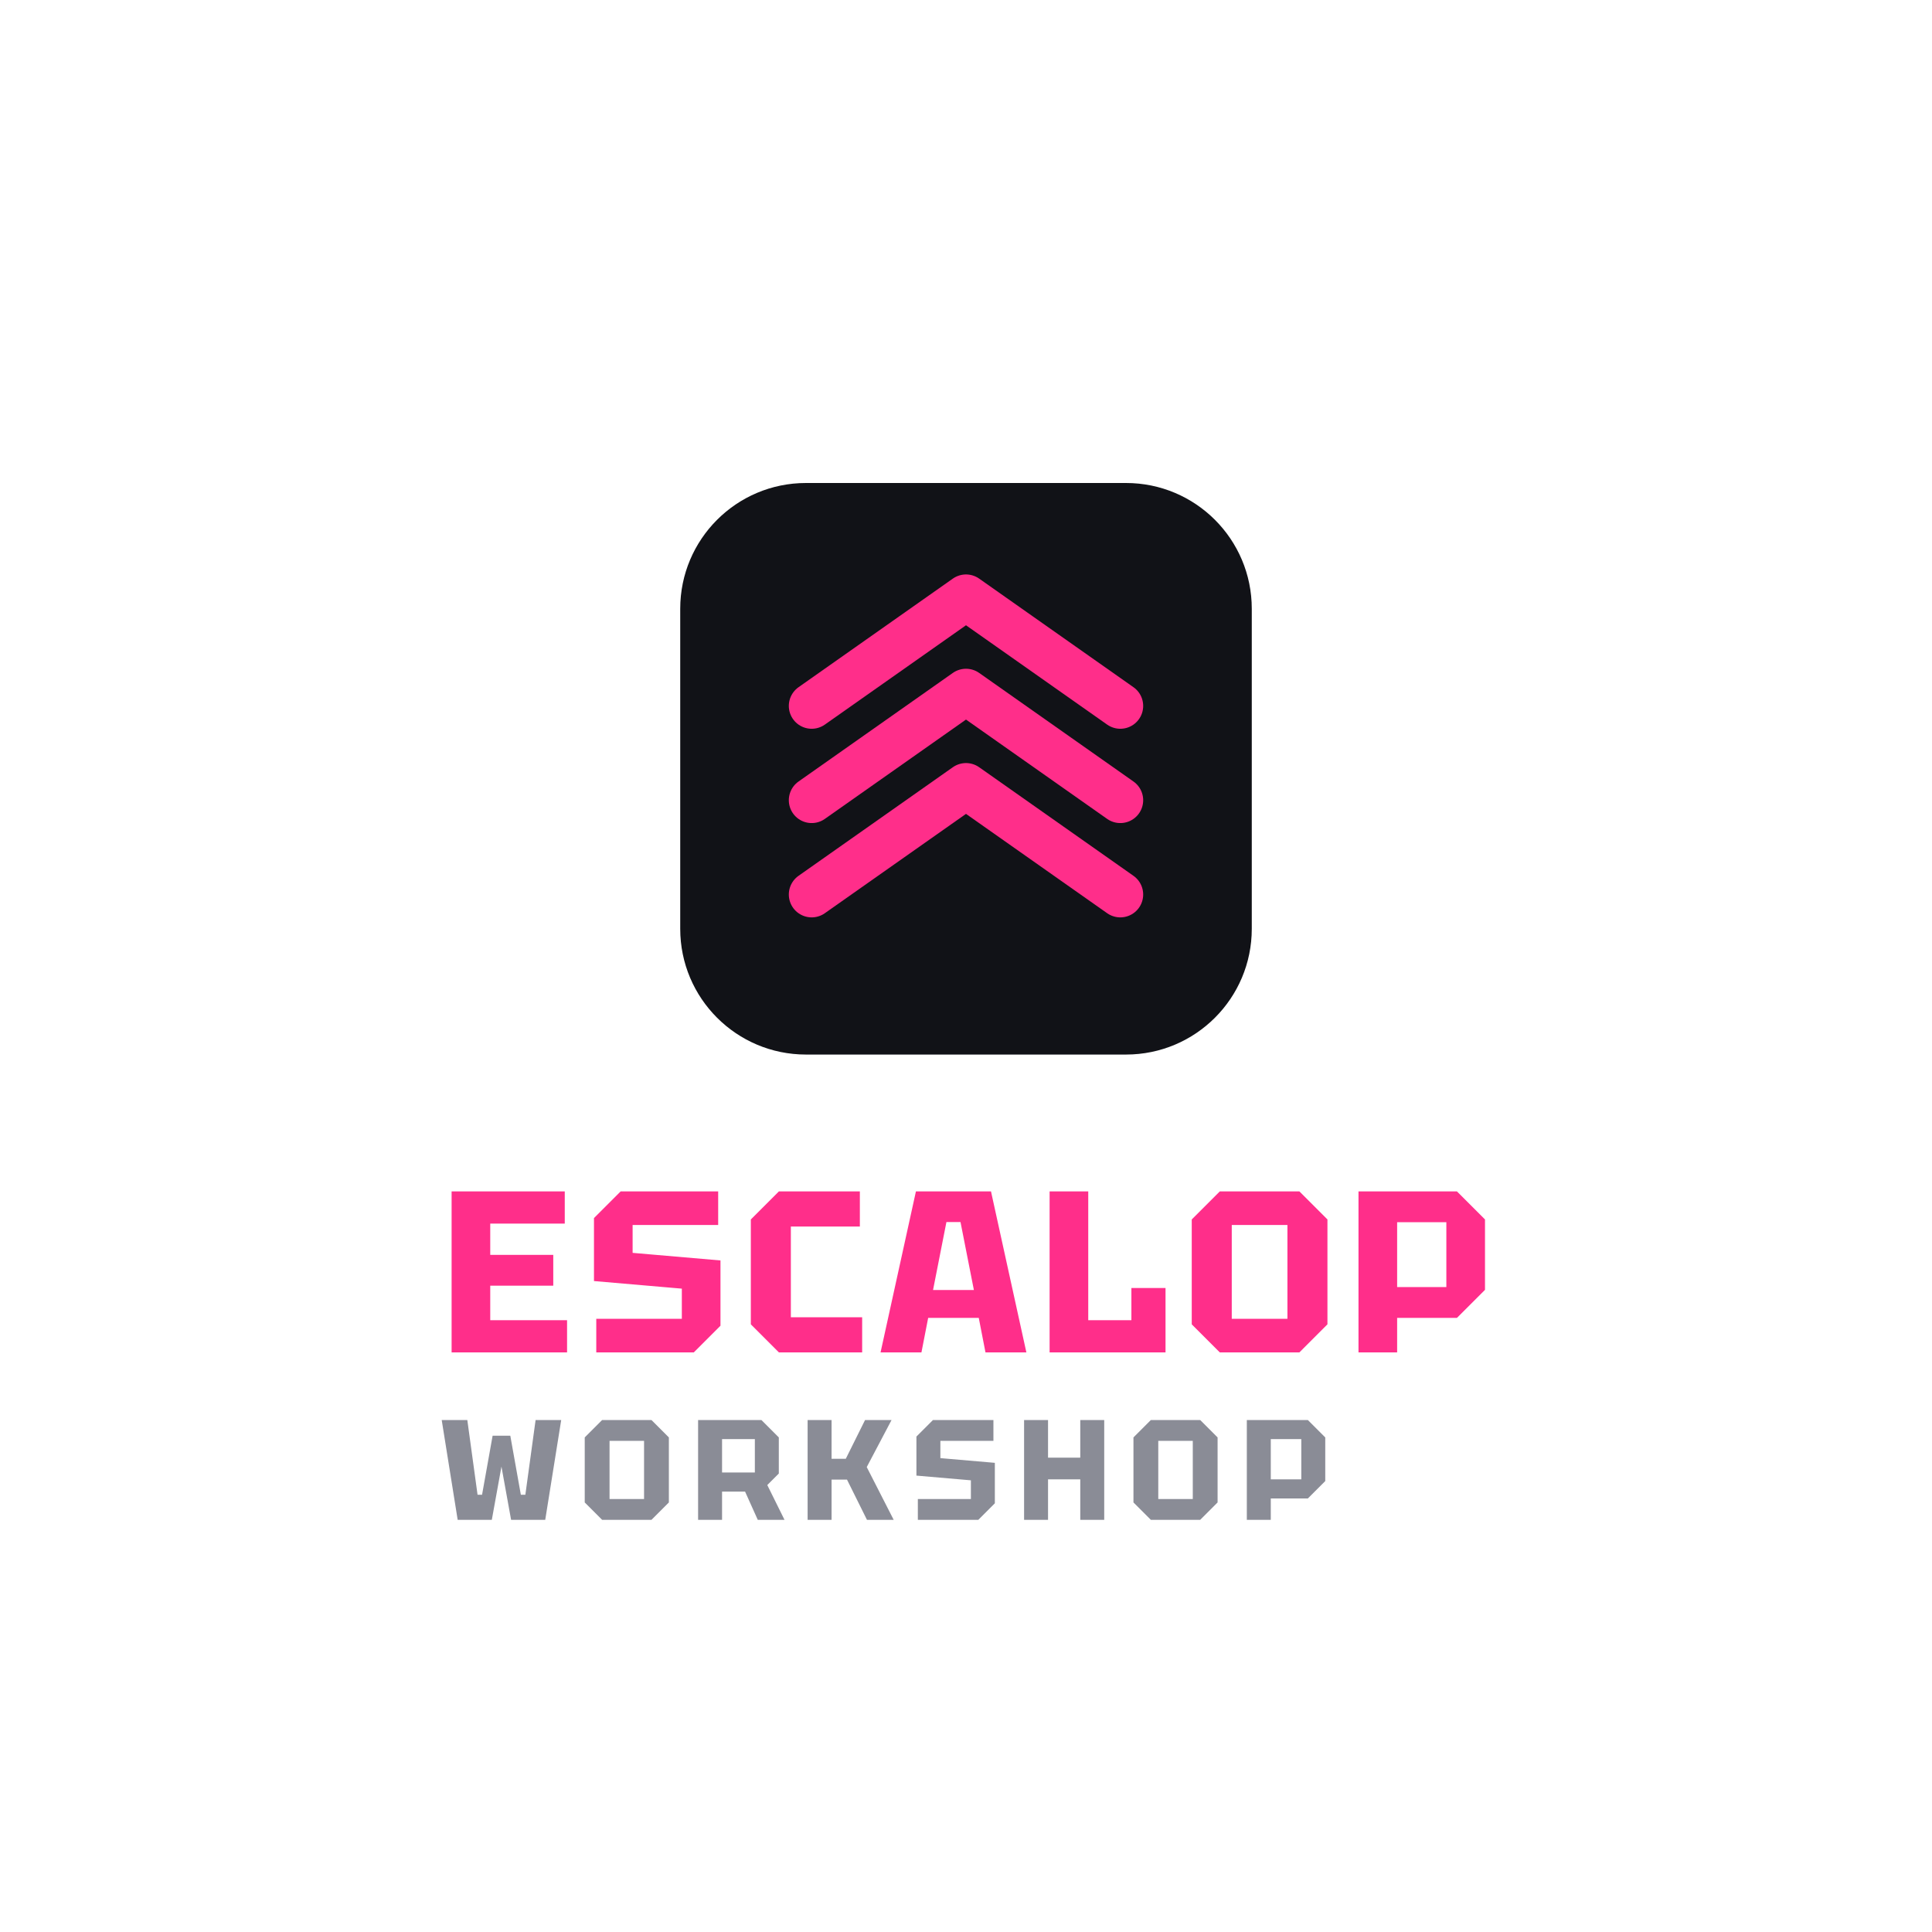
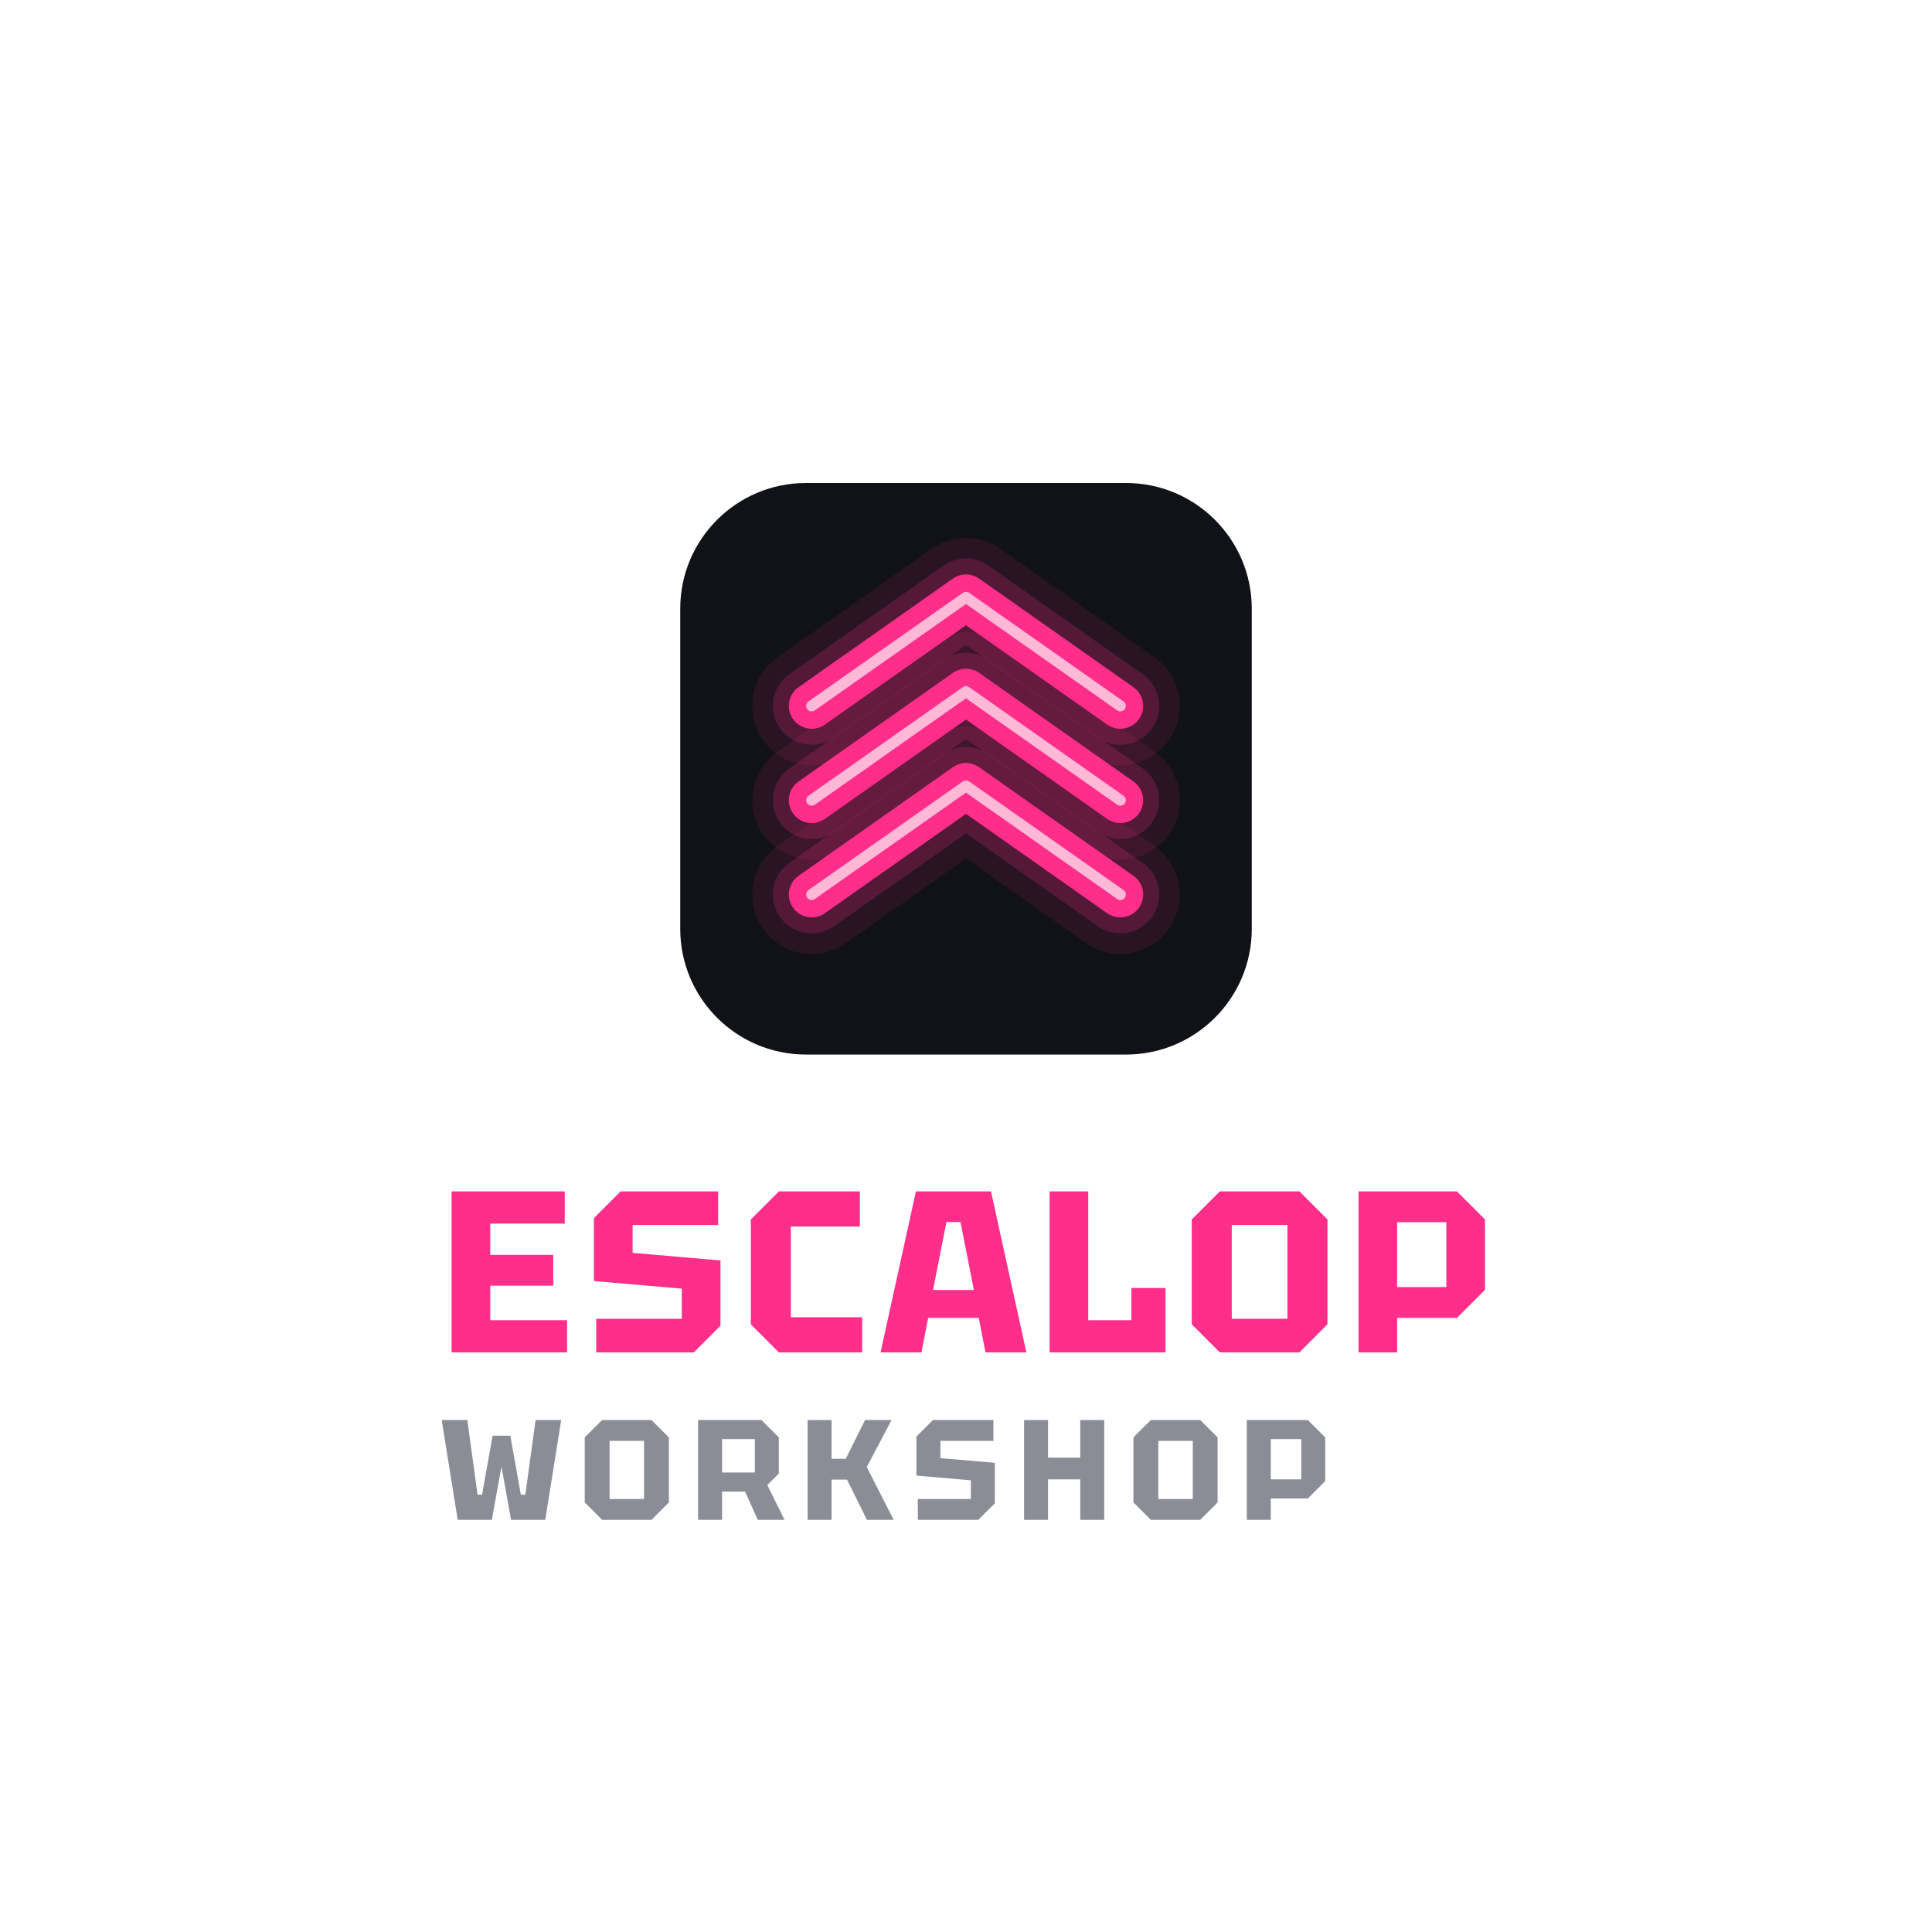
<svg xmlns="http://www.w3.org/2000/svg" width="480" height="480" viewBox="0 0 480 480">
  <rect x="169" y="120" width="142" height="142" rx="31.24" fill="#111217" />
+   <polyline points="201.66,175.38 240.00,148.40 278.34,175.38" fill="none" stroke-linecap="round" stroke-linejoin="round" stroke="#FF2E8A" stroke-opacity="0.10" stroke-width="29.54" />
+   <polyline points="201.66,175.38 240.00,148.40 278.34,175.38" fill="none" stroke-linecap="round" stroke-linejoin="round" stroke="#FF2E8A" stroke-opacity="0.20" stroke-width="19.31" />
  <polyline points="201.66,175.38 240.00,148.40 278.34,175.38" fill="none" stroke="#FF2E8A" stroke-width="11.36" stroke-linecap="round" stroke-linejoin="round" />
+   <polyline points="201.66,175.38 240.00,148.40 278.34,175.38" fill="none" stroke-linecap="round" stroke-linejoin="round" stroke="#FFB8D6" stroke-width="2.73" />
+   <polyline points="201.66,198.81 240.00,171.83 278.34,198.81" fill="none" stroke-linecap="round" stroke-linejoin="round" stroke="#FF2E8A" stroke-opacity="0.10" stroke-width="29.54" />
+   <polyline points="201.66,198.81 240.00,171.83 278.34,198.81" fill="none" stroke-linecap="round" stroke-linejoin="round" stroke="#FF2E8A" stroke-opacity="0.20" stroke-width="19.31" />
  <polyline points="201.66,198.81 240.00,171.83 278.34,198.81" fill="none" stroke="#FF2E8A" stroke-width="11.36" stroke-linecap="round" stroke-linejoin="round" />
+   <polyline points="201.66,198.81 240.00,171.83 278.34,198.81" fill="none" stroke-linecap="round" stroke-linejoin="round" stroke="#FFB8D6" stroke-width="2.73" />
+   <polyline points="201.66,222.24 240.00,195.26 278.34,222.24" fill="none" stroke-linecap="round" stroke-linejoin="round" stroke="#FF2E8A" stroke-opacity="0.10" stroke-width="29.54" />
+   <polyline points="201.66,222.24 240.00,195.26 278.34,222.24" fill="none" stroke-linecap="round" stroke-linejoin="round" stroke="#FF2E8A" stroke-opacity="0.20" stroke-width="19.31" />
  <polyline points="201.66,222.24 240.00,195.26 278.34,222.24" fill="none" stroke="#FF2E8A" stroke-width="11.36" stroke-linecap="round" stroke-linejoin="round" />
+   <polyline points="201.66,222.24 240.00,195.26 278.34,222.24" fill="none" stroke-linecap="round" stroke-linejoin="round" stroke="#FFB8D6" stroke-width="2.73" />
  <path d="M112.2 336.0V296.0H140.314V304H121.8V311.771H137.457V319.429H121.8V328H140.886V336.0ZM148.143 336.0V327.657H169.4V320.16L147.571 318.274V302.628L154.2 296.0H178.429V304.343H157.171V311.269L179 313.154V329.372L172.371 336.0ZM186.543 329.029V302.971L193.514 296.0H213.629V304.731H196.486V327.269H214.2V336.0H193.514ZM218.771 336.0 227.56 296.0H246.211L255 336.0H244.84L243.172 327.429H230.6L228.931 336.0ZM231.811 320.503H241.96L238.634 303.611H235.137ZM260.771 336.0V296.0H270.371V328H281.092V320.0H289.571V336.0ZM296.086 329.029V302.971L303.057 296.0H322.829L329.8 302.971V329.029L322.829 336.0H303.057ZM306.028 304.343V327.657H319.857V304.343ZM347.114 319.772H359.343V303.657H347.114ZM368.943 302.971V320.457L361.971 327.429H347.114V336.0H337.514V296.0H361.971Z" fill="#FF2E8A" />
  <path d="M113.709 377.6 109.741 352.8H116.103L118.647 371.365H119.767L122.389 356.697H126.782L129.403 371.365H130.523L133.067 352.8H139.43L135.462 377.6H126.98L124.585 364.371L122.19 377.6ZM145.275 373.278V357.122L149.598 352.8H161.856L166.178 357.122V373.278L161.856 377.6H149.598ZM151.44 357.972V372.428H160.014V357.972ZM179.393 365.838H187.542V357.547H179.393ZM193.494 357.122V366.093L190.631 368.955L194.911 377.6H188.265L185.111 370.585H179.393V377.6H173.441V352.8H189.171ZM200.65 377.6V352.8H206.602V362.437H210.131L214.921 352.8H221.504L215.339 364.491L222.035 377.6H215.396L210.436 367.609H206.602V377.6ZM228.037 377.6V372.428H241.216V367.779L227.682 366.61V356.91L231.792 352.8H246.814V357.972H233.634V362.267L247.168 363.436V373.49L243.058 377.6ZM254.431 377.6V352.8H260.383V362.153H268.39V352.8H274.342V377.6H268.39V367.538H260.383V377.6ZM281.605 373.278V357.122L285.927 352.8H298.185L302.507 357.122V373.278L298.185 377.6H285.927ZM287.769 357.972V372.428H296.343V357.972ZM315.722 367.538H323.304V357.547H315.722ZM329.256 357.122V367.963L324.934 372.286H315.722V377.6H309.77V352.8H324.934Z" fill="#8a8c96" />
</svg>
